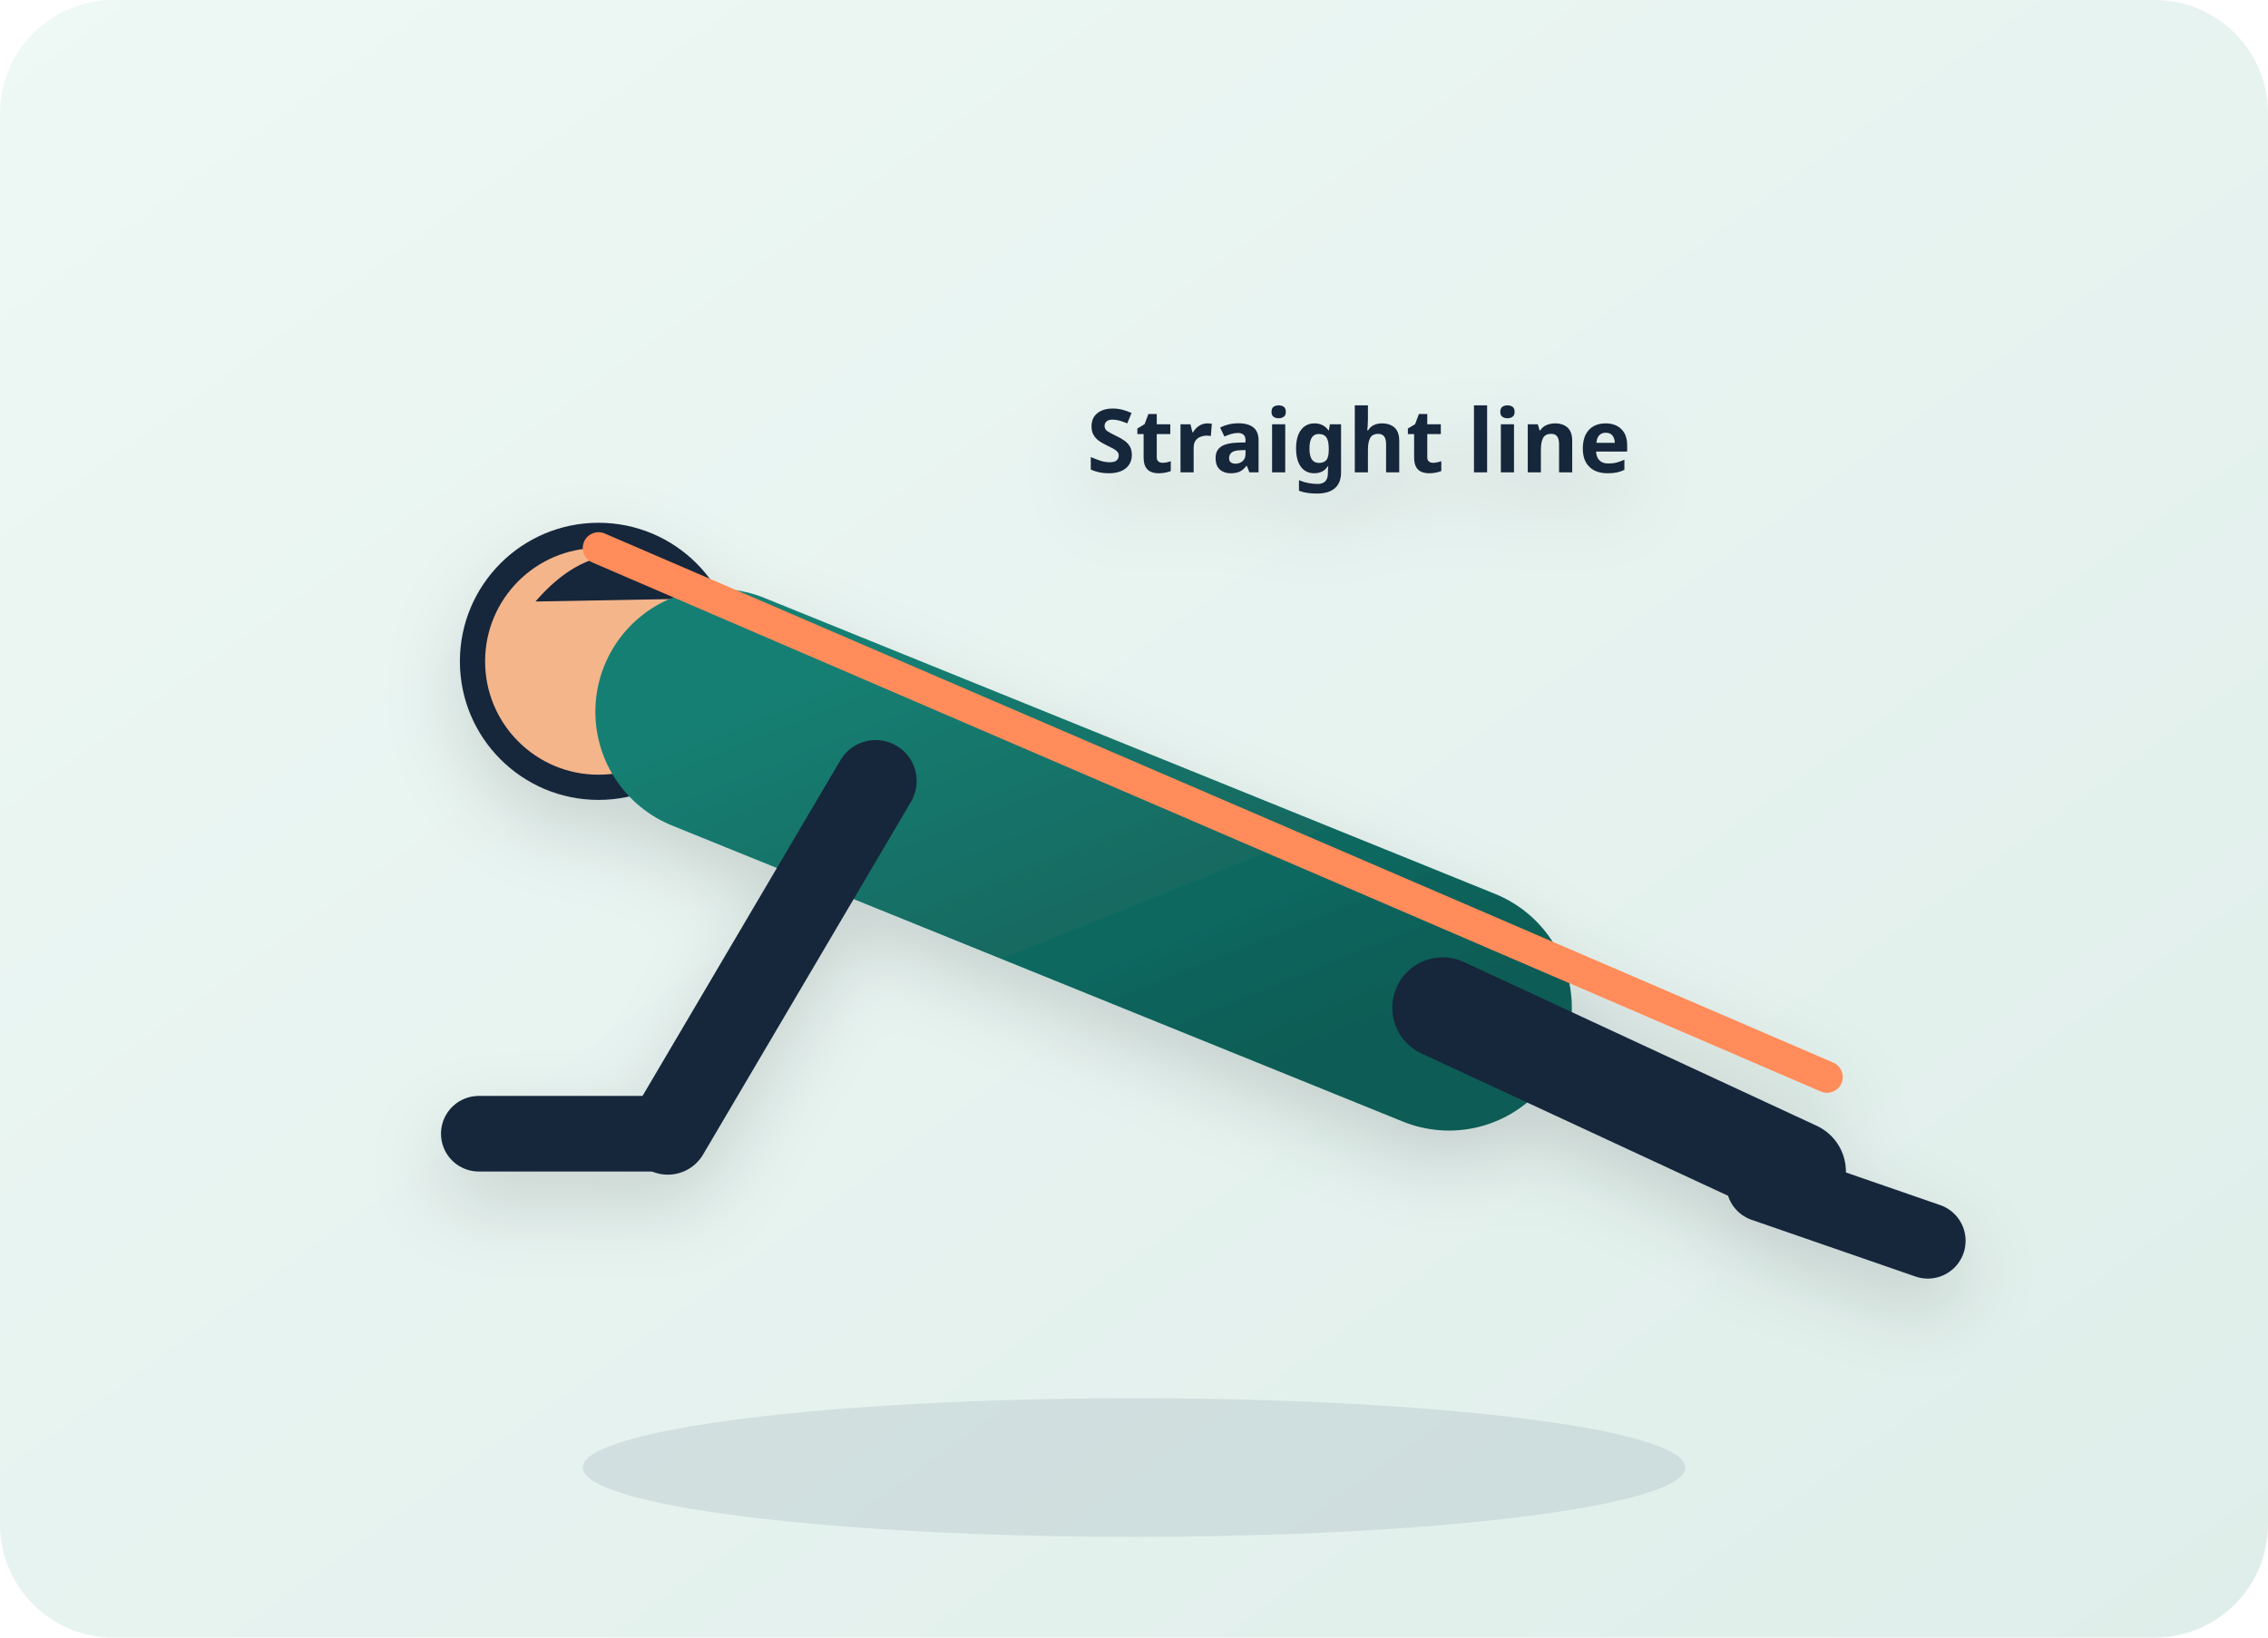
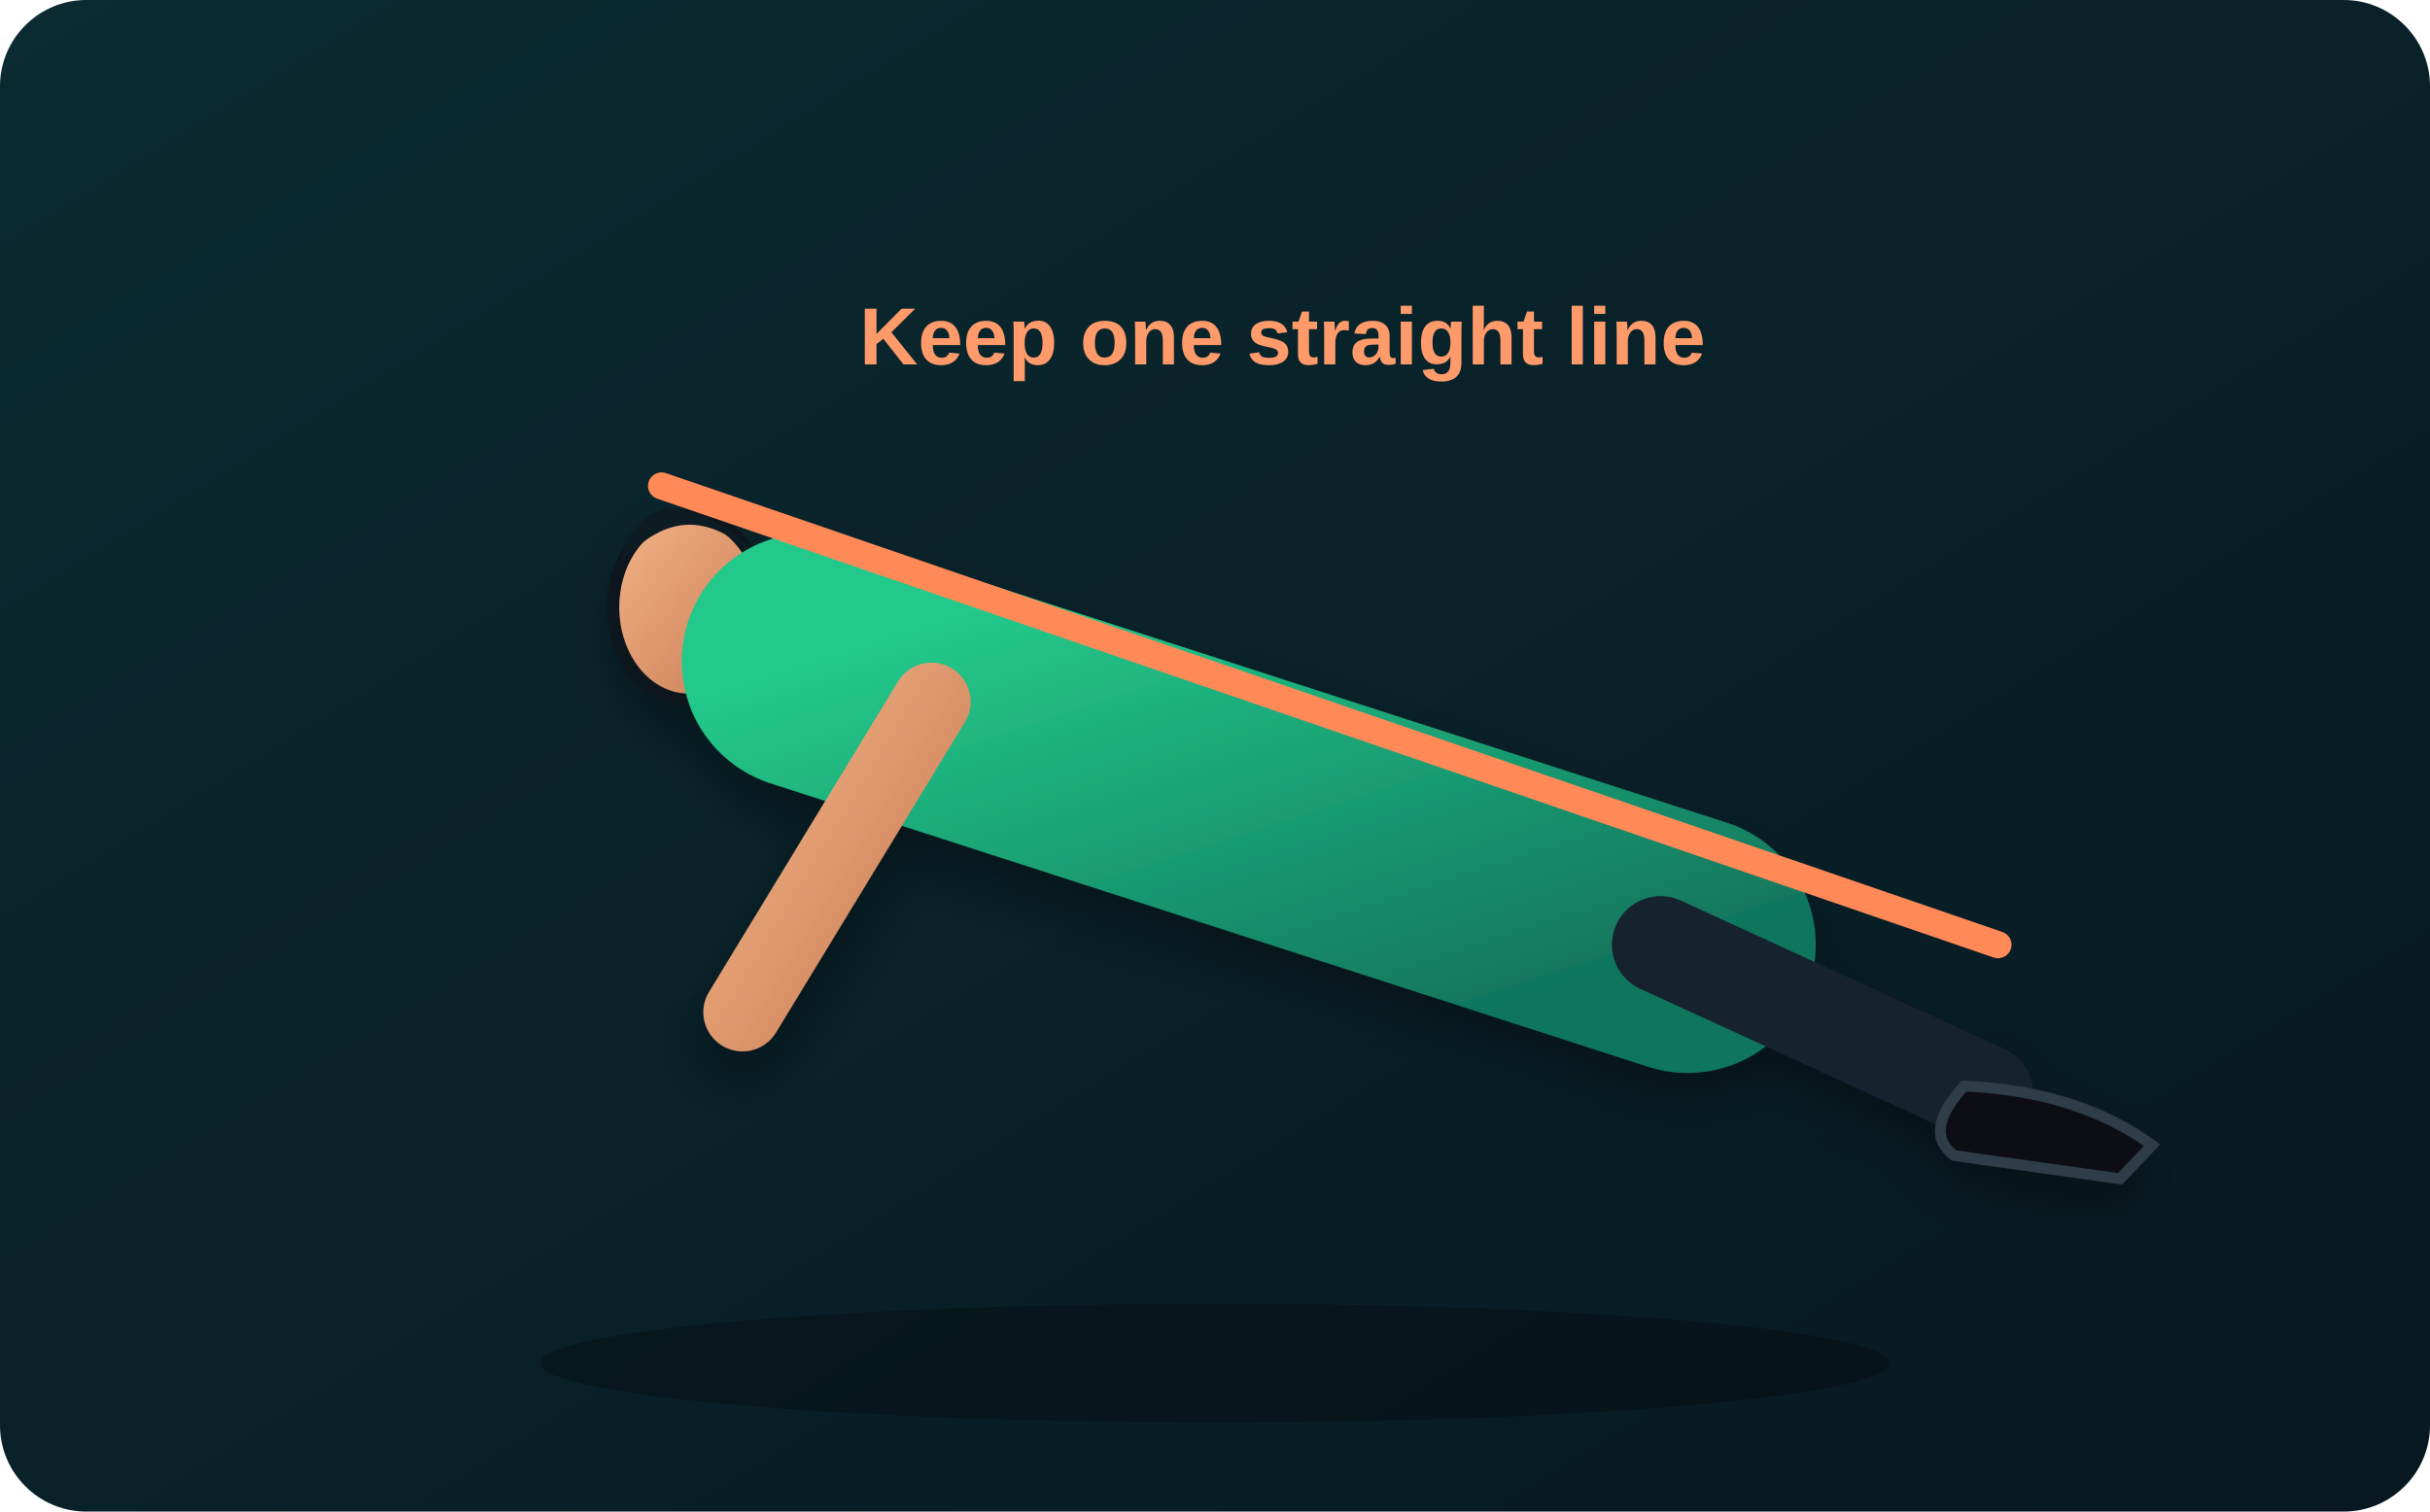
- <svg xmlns="http://www.w3.org/2000/svg" viewBox="0 0 720 520" role="img" aria-labelledby="title desc">
+ <svg xmlns="http://www.w3.org/2000/svg" viewBox="0 0 900 560" role="img" aria-labelledby="t d">
  <defs>
    <linearGradient id="bg" x1="0" y1="0" x2="1" y2="1">
-       <stop offset="0%" stop-color="#eef8f5" />
-       <stop offset="100%" stop-color="#dfeeea" />
+       <stop offset="0" stop-color="#0b2a31" />
+       <stop offset="1" stop-color="#071820" />
    </linearGradient>
    <linearGradient id="shirt" x1="0" y1="0" x2="1" y2="1">
-       <stop offset="0%" stop-color="#177f73" />
-       <stop offset="100%" stop-color="#0e5c55" />
+       <stop offset="0" stop-color="#24c98a" />
+       <stop offset="1" stop-color="#11765d" />
    </linearGradient>
-     <filter id="shadow" x="-20%" y="-20%" width="140%" height="140%">
-       <feDropShadow dx="0" dy="10" stdDeviation="12" flood-opacity=".14" />
+     <linearGradient id="skin" x1="0" y1="0" x2="1" y2="1">
+       <stop offset="0" stop-color="#f2b386" />
+       <stop offset="1" stop-color="#c97b55" />
+     </linearGradient>
+     <linearGradient id="bell" x1="0" y1="0" x2="1" y2="1">
+       <stop offset="0" stop-color="#3d4d57" />
+       <stop offset="1" stop-color="#141d24" />
+     </linearGradient>
+     <filter id="shadow">
+       <feDropShadow dx="0" dy="10" stdDeviation="10" flood-color="#000" flood-opacity=".35" />
    </filter>
  </defs>
-   <rect width="720" height="520" rx="36" fill="url(#bg)" />
-   <ellipse cx="360" cy="466" rx="175" ry="22" fill="#17324d" opacity=".10" />
+   <rect width="900" height="560" rx="32" fill="url(#bg)" />
+   <ellipse cx="450" cy="505" rx="250" ry="22" fill="#000" opacity=".25" />
  <g filter="url(#shadow)">
-     <circle cx="190" cy="210" r="40" fill="#f4b58b" stroke="#14263b" stroke-width="8" />
-     <path d="M170 191 Q195 162 225 190" fill="#14263b" />
-     <path d="M228 226 L460 320" stroke="url(#shirt)" stroke-width="78" stroke-linecap="round" />
-     <path d="M278 248 L212 360" stroke="#14263b" stroke-width="26" stroke-linecap="round" />
-     <path d="M212 360 L152 360" stroke="#14263b" stroke-width="24" stroke-linecap="round" />
-     <path d="M458 320 L570 372" stroke="#14263b" stroke-width="32" stroke-linecap="round" />
-     <path d="M560 376 L612 394" stroke="#14263b" stroke-width="24" stroke-linecap="round" />
-     <path d="M190 174 L580 342" stroke="#ff8c5a" stroke-width="10" stroke-linecap="round" />
-     <text x="345" y="150" font-family="system-ui" font-size="28" fill="#14263b" font-weight="700">Straight line</text>
+     <g transform="translate(255 225) scale(0.9)">
+       <ellipse cx="0" cy="0" rx="31" ry="38" fill="url(#skin)" stroke="#08151d" stroke-width="5" />
+       <path d="M-28 -18 Q0 -50 30 -18 Q18 -38 -10 -41 Q-26 -34 -28 -18Z" fill="#111b22" />
+       <path d="M18 6 q10 2 12 10" stroke="#7e4b35" stroke-width="3" fill="none" />
+     </g>
+     <path d="M300 245 L625 350" stroke="url(#shirt)" stroke-width="95" stroke-linecap="round" />
+     <path d="M345 260 L275 375" stroke="url(#skin)" stroke-width="29" stroke-linecap="round" />
+     <path d="M275 375 L205 375" stroke="url(#skin)" stroke-width="25" stroke-linecap="round" />
+     <path d="M615 350 L735 405" stroke="#17242e" stroke-width="36" stroke-linecap="round" />
+     <g transform="translate(760 415) rotate(8)">
+       <path d="M-34 -8 Q8 -12 38 4 L28 18 H-34 Q-47 11 -34 -8Z" fill="#0b1015" stroke="#2d3c46" stroke-width="4" />
+     </g>
  </g>
+   <path d="M245 180 L740 350" stroke="#ff8a58" stroke-width="10" stroke-linecap="round" />
+   <text x="475" y="135" text-anchor="middle" font-family="Arial" font-size="30" font-weight="700" fill="#ff9b6b">Keep one straight line</text>
</svg>
